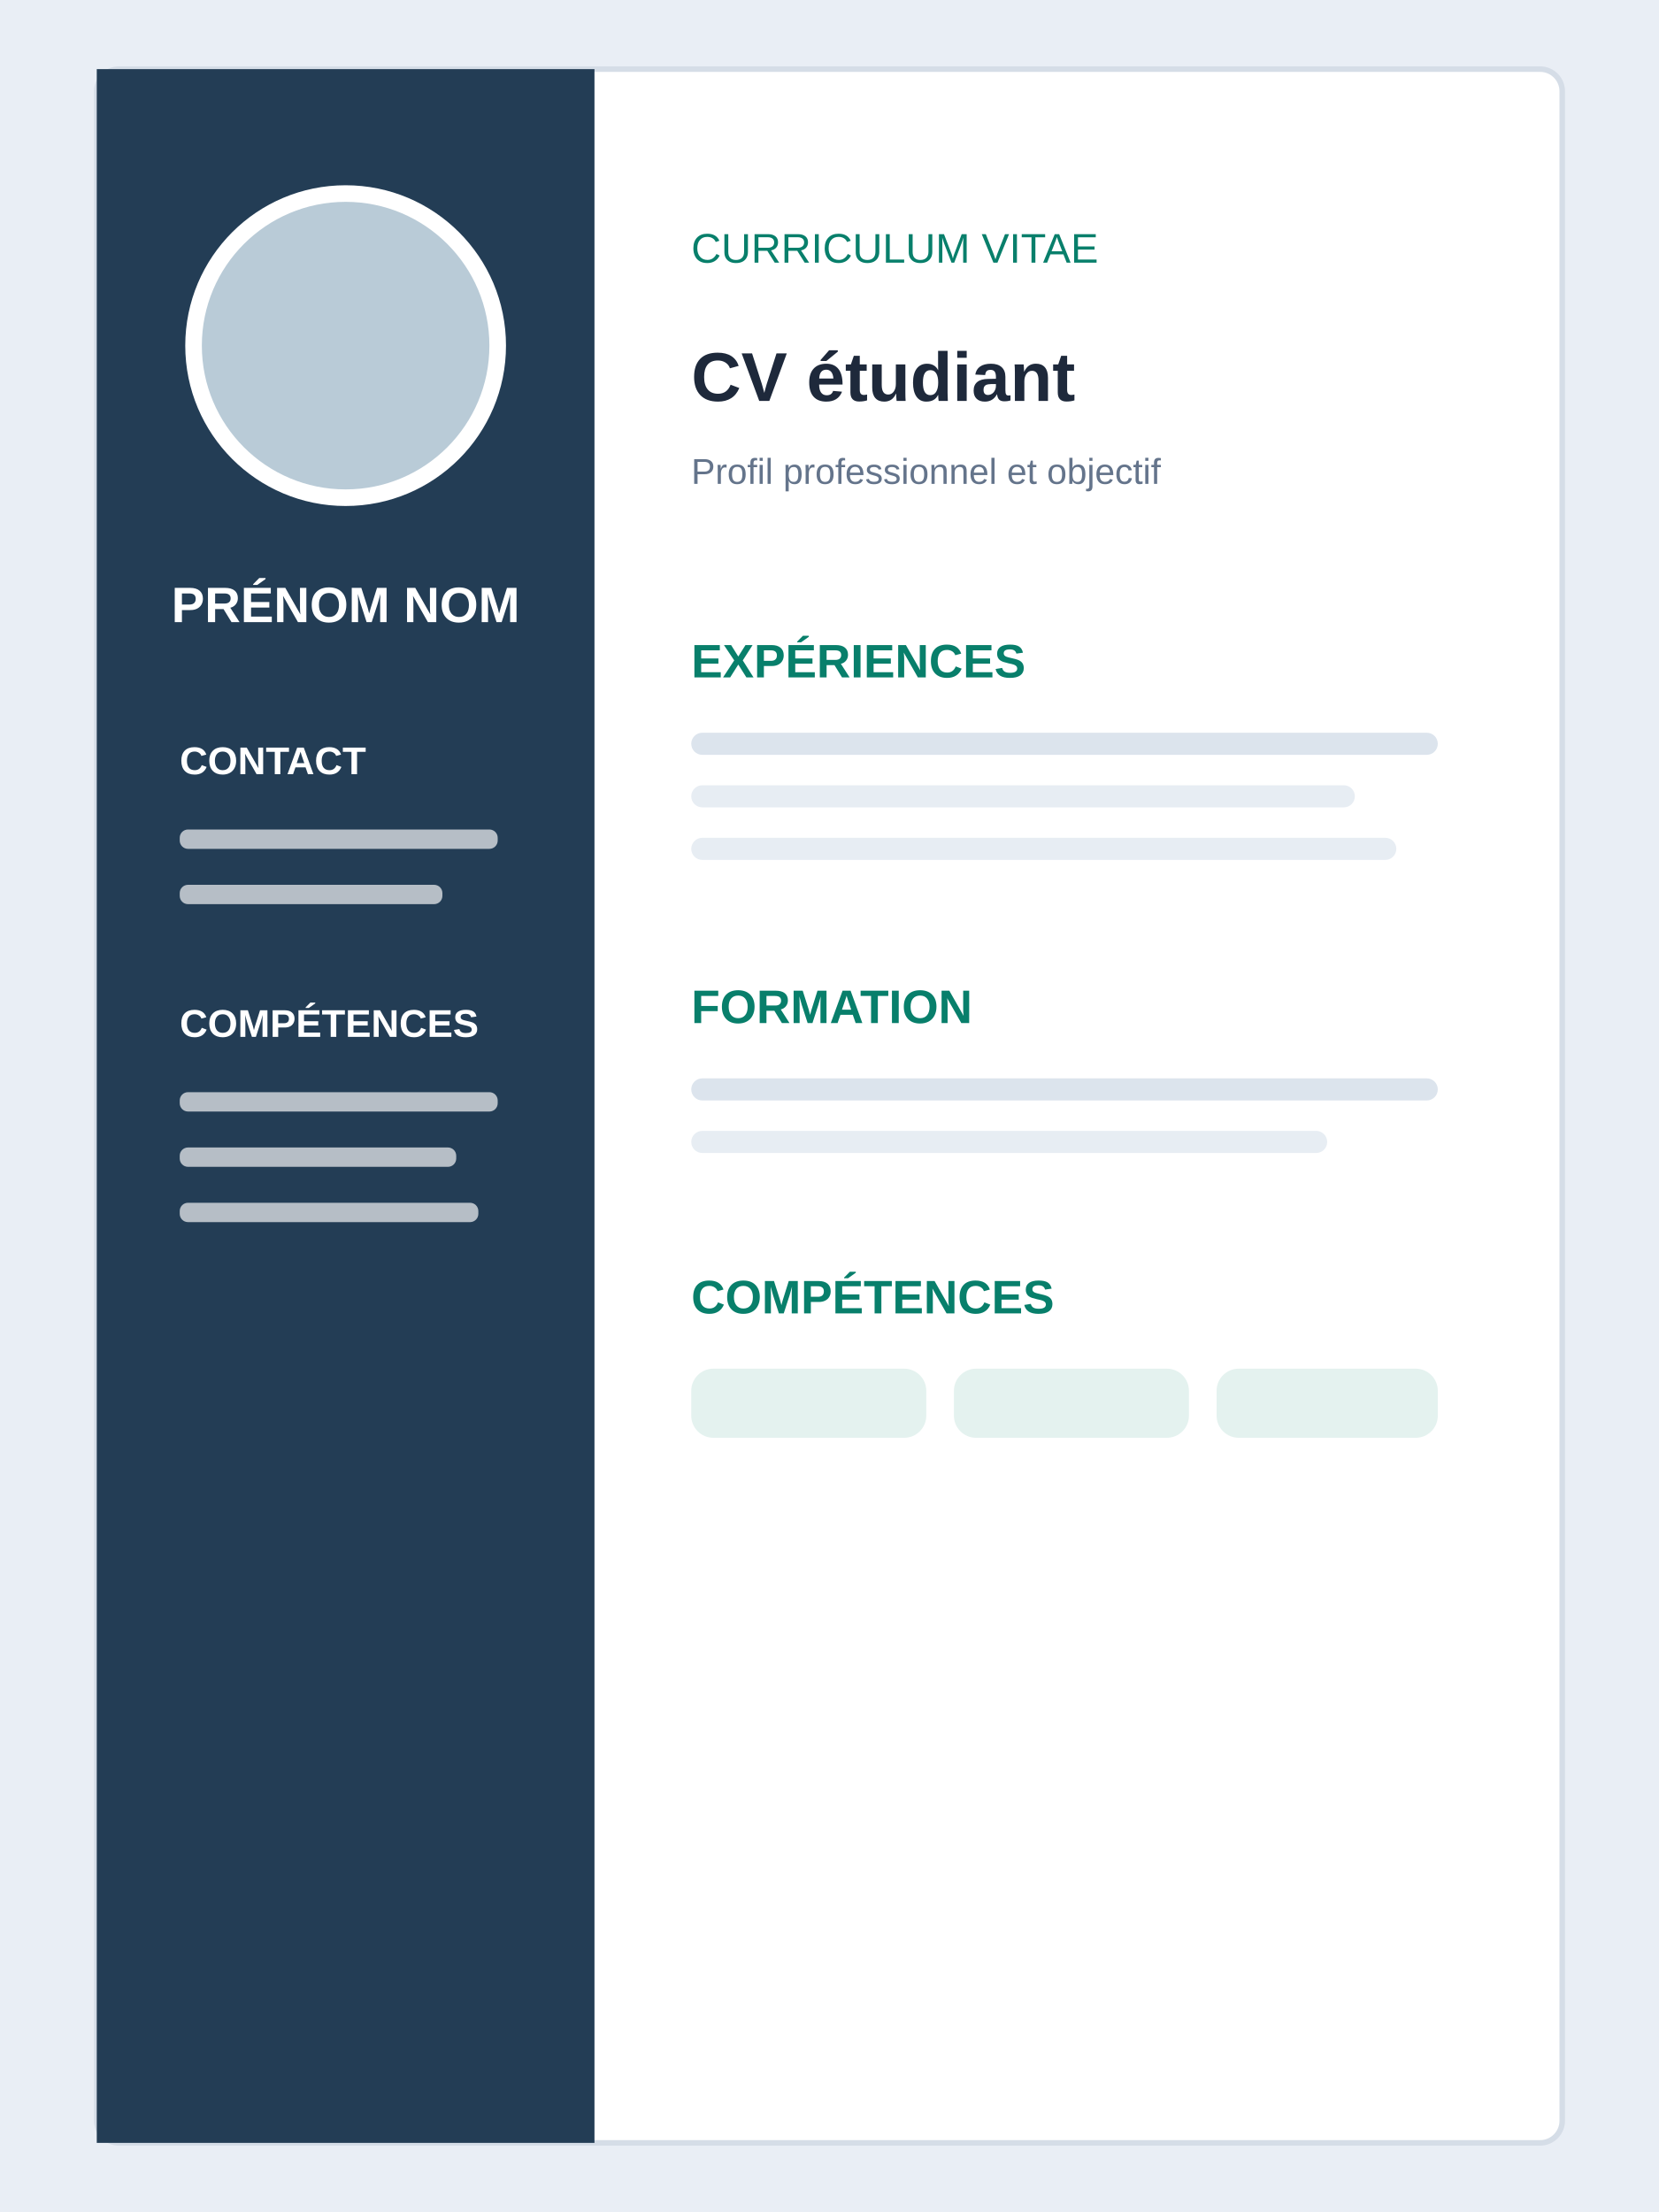
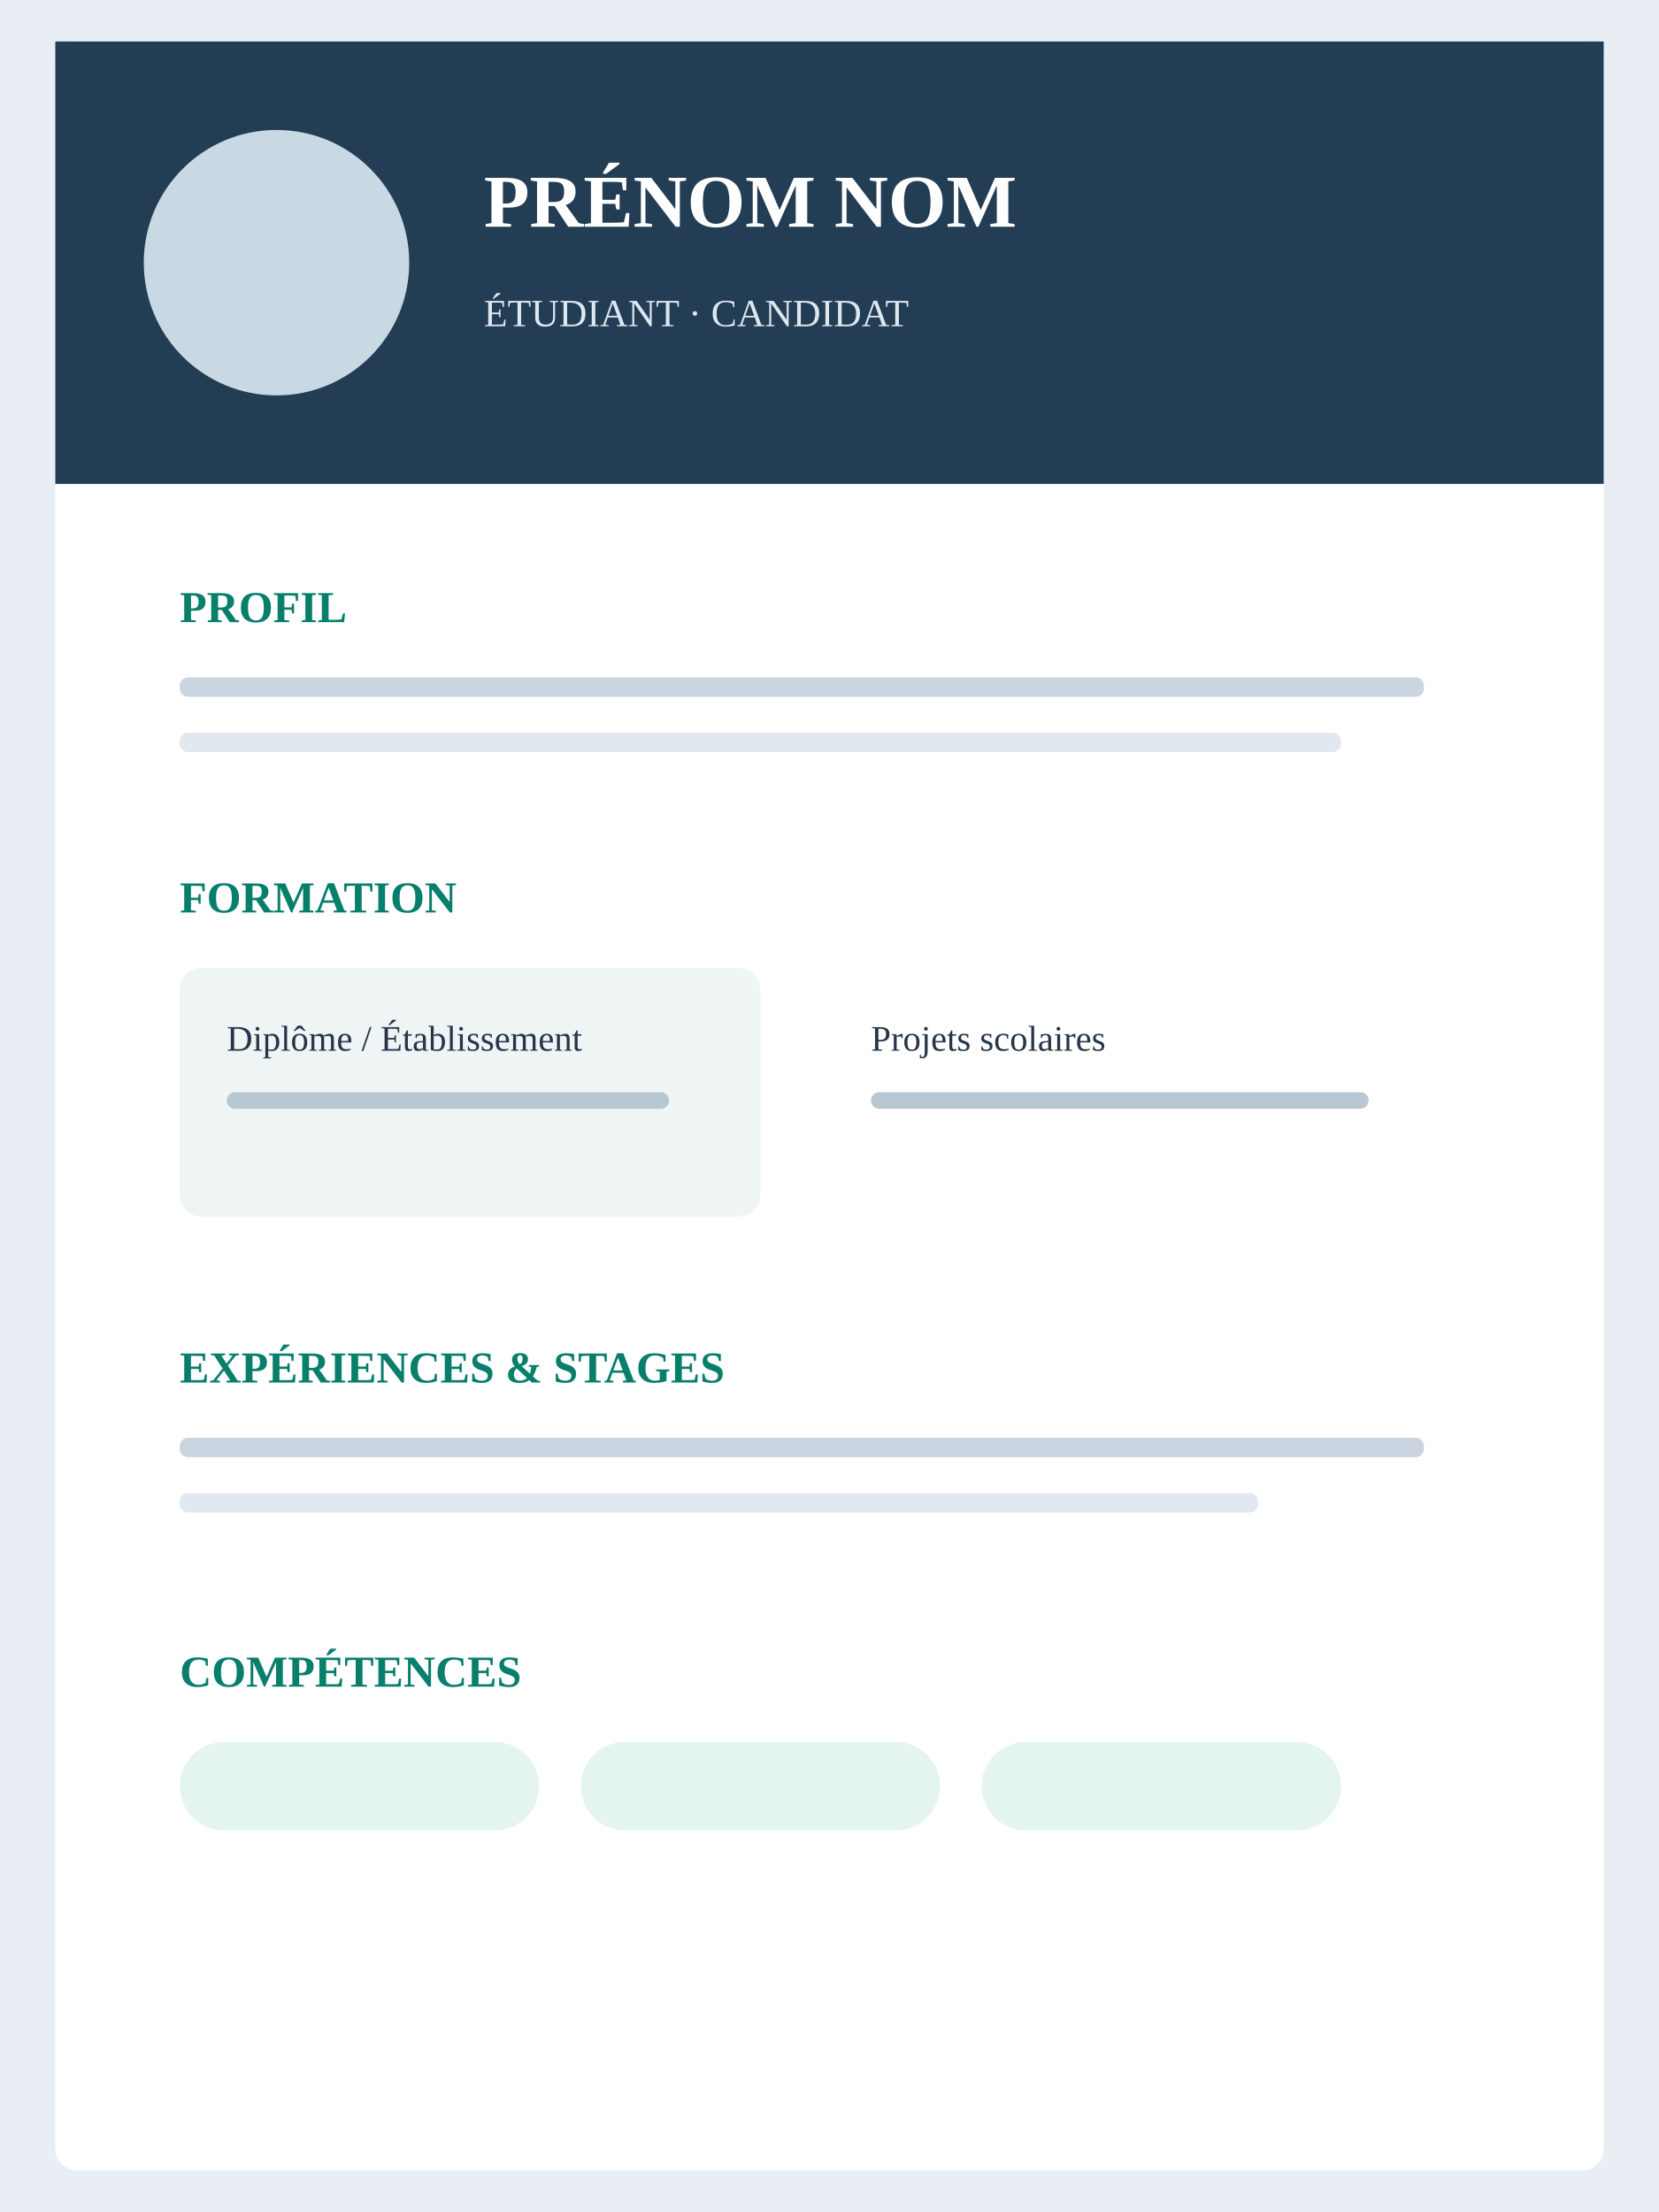
<svg xmlns="http://www.w3.org/2000/svg" width="600" height="800" viewBox="0 0 600 800">
  <rect width="600" height="800" fill="#e9eef5" />
-   <rect x="35" y="25" width="530" height="750" rx="8" fill="#fff" stroke="#d5dde7" stroke-width="2" />
-   <rect x="35" y="25" width="180" height="750" fill="#233d55" />
-   <circle cx="125" cy="125" r="55" fill="#b9cbd7" stroke="#fff" stroke-width="6" />
-   <text x="125" y="225" text-anchor="middle" font-family="Arial" font-size="18" font-weight="bold" fill="#fff">PRÉNOM NOM</text>
-   <text x="65" y="280" font-family="Arial" font-size="14" font-weight="bold" fill="#fff">CONTACT</text>
-   <rect x="65" y="300" width="115" height="7" rx="3" fill="#ffffffaa" />
-   <rect x="65" y="320" width="95" height="7" rx="3" fill="#ffffffaa" />
-   <text x="65" y="375" font-family="Arial" font-size="14" font-weight="bold" fill="#fff">COMPÉTENCES</text>
-   <rect x="65" y="395" width="115" height="7" rx="3" fill="#ffffffaa" />
-   <rect x="65" y="415" width="100" height="7" rx="3" fill="#ffffffaa" />
-   <rect x="65" y="435" width="108" height="7" rx="3" fill="#ffffffaa" />
-   <text x="250" y="95" font-family="Arial" font-size="15" fill="#087f6b">CURRICULUM VITAE</text>
-   <text x="250" y="145" font-family="Arial" font-size="25" font-weight="bold" fill="#1e293b">CV étudiant</text>
-   <text x="250" y="175" font-family="Arial" font-size="13" fill="#64748b">Profil professionnel et objectif</text>
-   <text x="250" y="245" font-family="Arial" font-size="17" font-weight="bold" fill="#087f6b">EXPÉRIENCES</text>
-   <rect x="250" y="265" width="270" height="8" rx="4" fill="#dce4ed" />
-   <rect x="250" y="284" width="240" height="8" rx="4" fill="#e7edf3" />
-   <rect x="250" y="303" width="255" height="8" rx="4" fill="#e7edf3" />
-   <text x="250" y="370" font-family="Arial" font-size="17" font-weight="bold" fill="#087f6b">FORMATION</text>
-   <rect x="250" y="390" width="270" height="8" rx="4" fill="#dce4ed" />
-   <rect x="250" y="409" width="230" height="8" rx="4" fill="#e7edf3" />
-   <text x="250" y="475" font-family="Arial" font-size="17" font-weight="bold" fill="#087f6b">COMPÉTENCES</text>
-   <rect x="250" y="495" width="85" height="25" rx="8" fill="#e4f2ef" />
-   <rect x="345" y="495" width="85" height="25" rx="8" fill="#e4f2ef" />
-   <rect x="440" y="495" width="80" height="25" rx="8" fill="#e4f2ef" />
+   <rect x="20" y="15" width="560" height="770" rx="8" fill="white" />
+   <rect x="20" y="15" width="560" height="160" fill="#233d55" />
+   <circle cx="100" cy="95" r="48" fill="#c9d9e4" />
+   <text x="175" y="82" font-size="27" font-weight="bold" fill="white">PRÉNOM NOM</text>
+   <text x="175" y="118" font-size="14" fill="#dce7ef">ÉTUDIANT · CANDIDAT</text>
+   <text x="65" y="225" font-size="16" font-weight="bold" fill="#087f6b">PROFIL</text>
+   <rect x="65" y="245" width="450" height="7" rx="3" fill="#cbd5e1" />
+   <rect x="65" y="265" width="420" height="7" rx="3" fill="#e2e8f0" />
+   <text x="65" y="330" font-size="16" font-weight="bold" fill="#087f6b">FORMATION</text>
+   <rect x="65" y="350" width="210" height="90" rx="8" fill="#eef5f4" />
+   <text x="82" y="380" font-size="13" fill="#26364b">Diplôme / Établissement</text>
+   <rect x="82" y="395" width="160" height="6" rx="3" fill="#b8c8d2" />
+   <text x="315" y="380" font-size="13" fill="#26364b">Projets scolaires</text>
+   <rect x="315" y="395" width="180" height="6" rx="3" fill="#b8c8d2" />
+   <text x="65" y="500" font-size="16" font-weight="bold" fill="#087f6b">EXPÉRIENCES &amp; STAGES</text>
+   <rect x="65" y="520" width="450" height="7" rx="3" fill="#cbd5e1" />
+   <rect x="65" y="540" width="390" height="7" rx="3" fill="#e2e8f0" />
+   <text x="65" y="610" font-size="16" font-weight="bold" fill="#087f6b">COMPÉTENCES</text>
+   <rect x="65" y="630" width="130" height="32" rx="16" fill="#e4f5f1" />
+   <rect x="210" y="630" width="130" height="32" rx="16" fill="#e4f5f1" />
+   <rect x="355" y="630" width="130" height="32" rx="16" fill="#e4f5f1" />
</svg>
